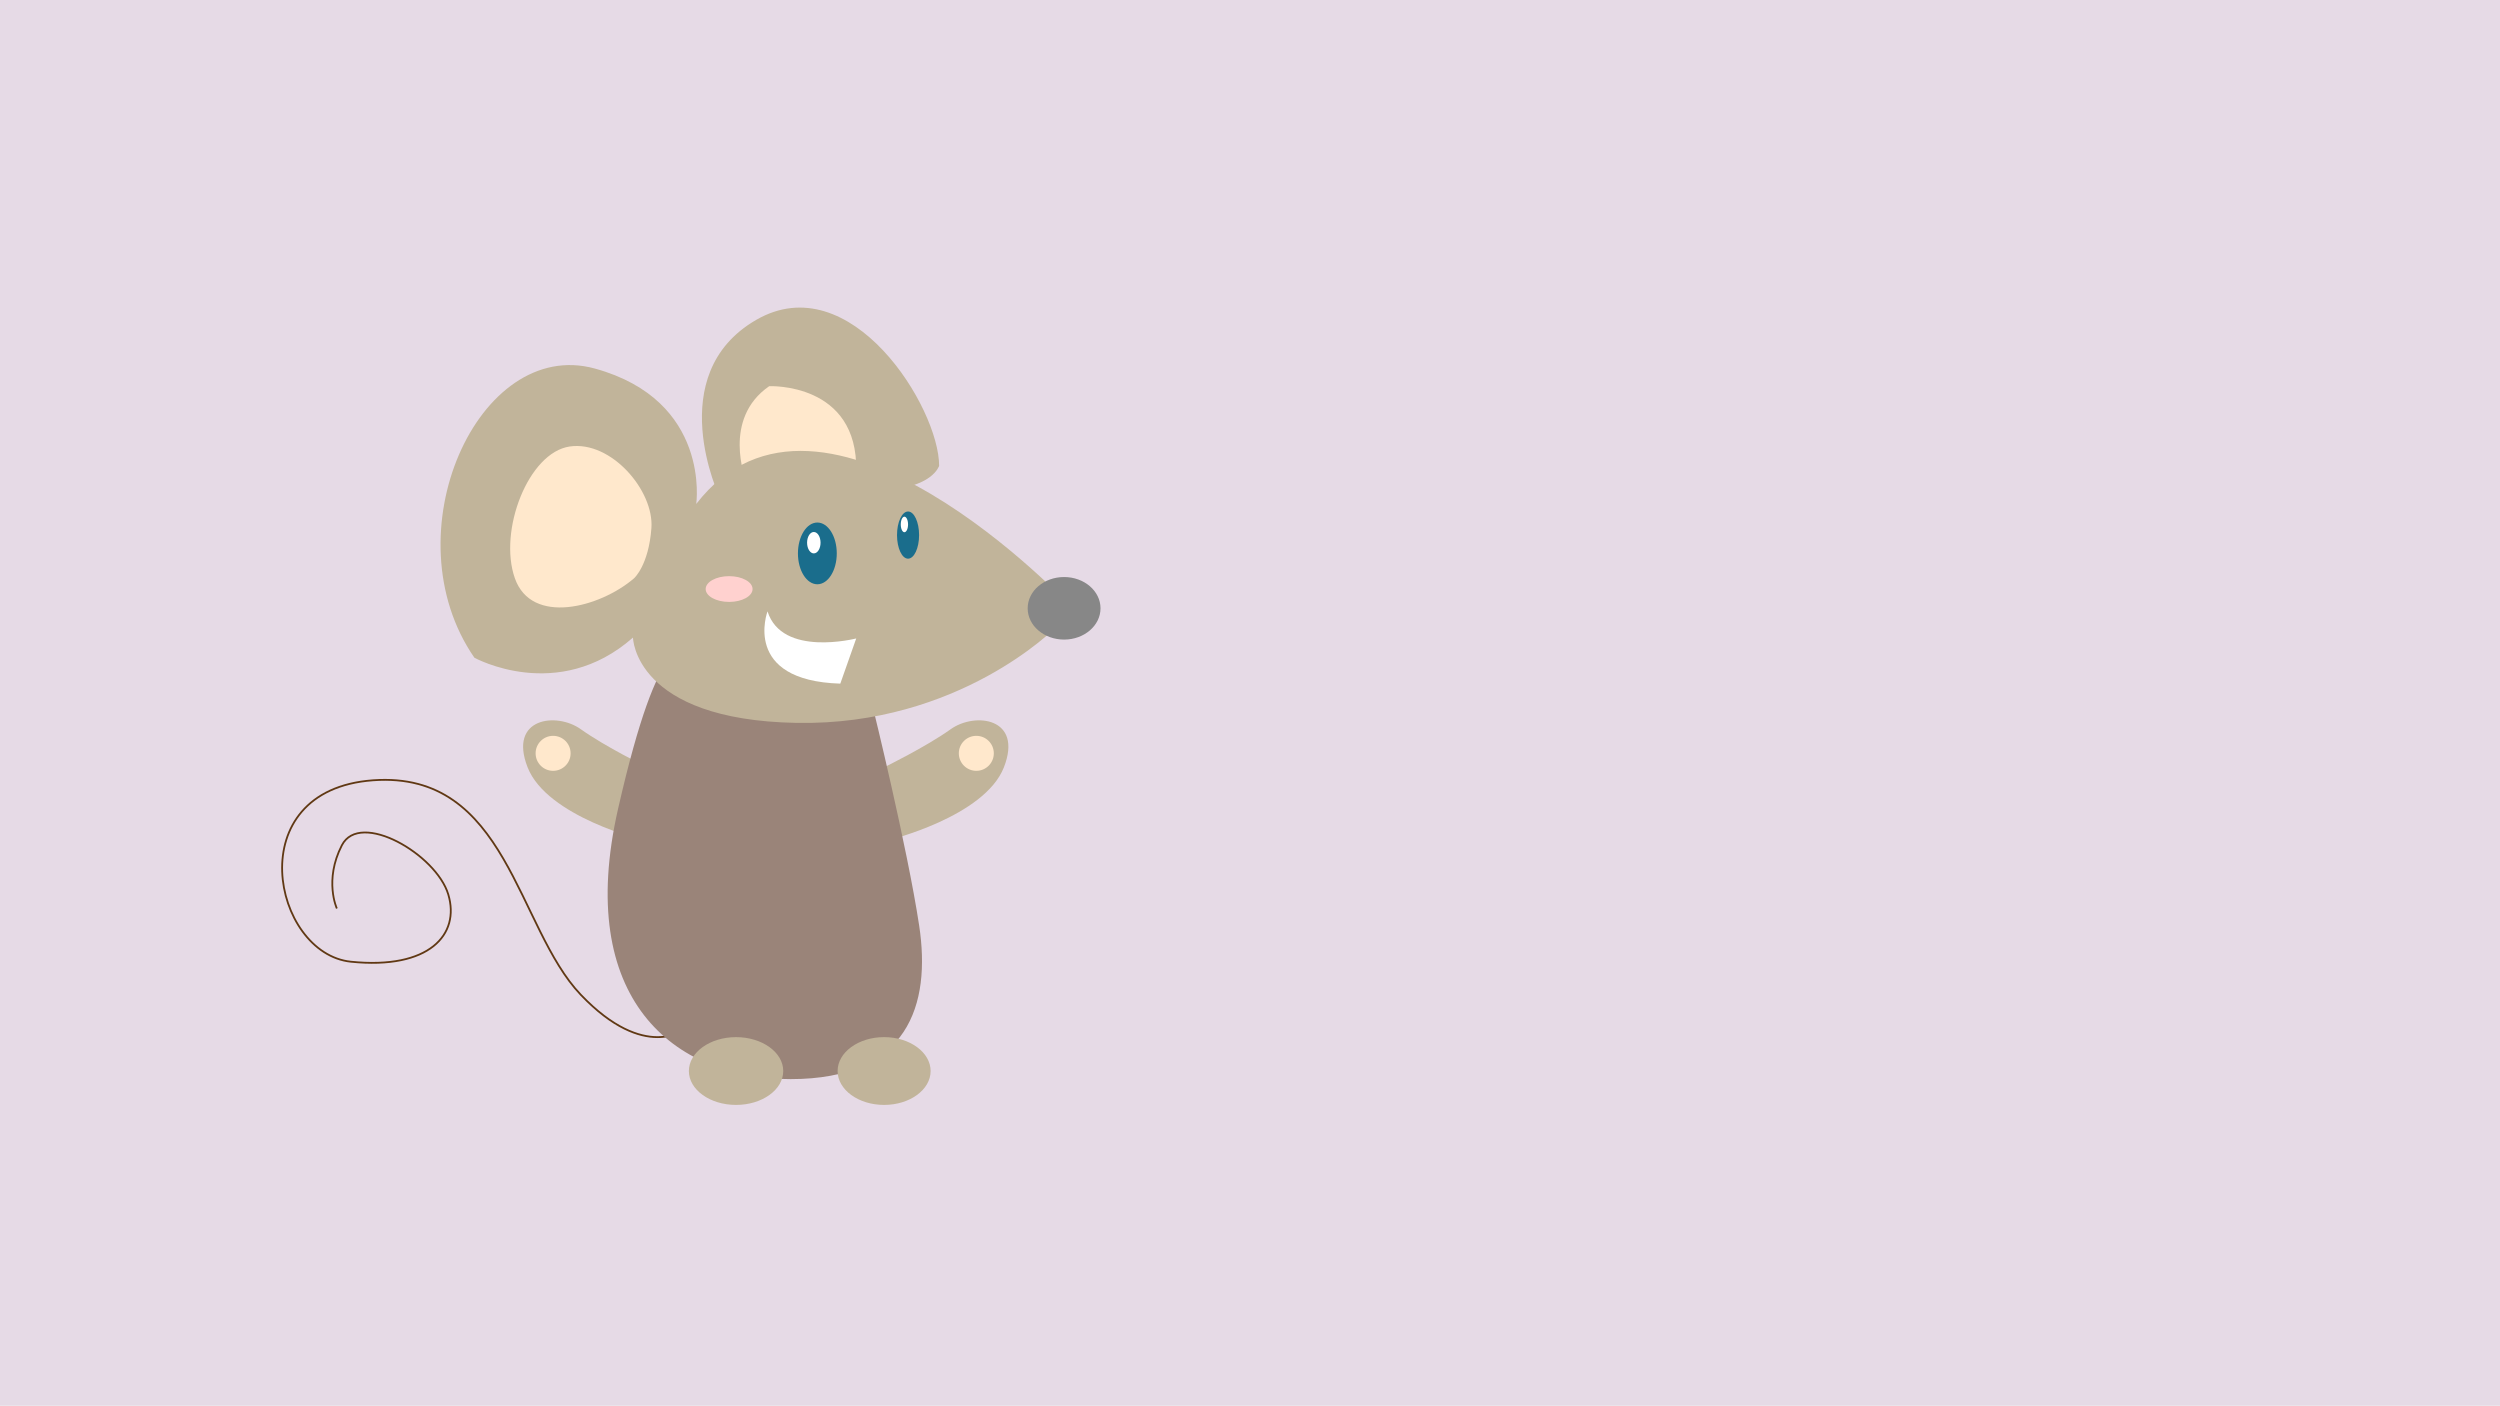
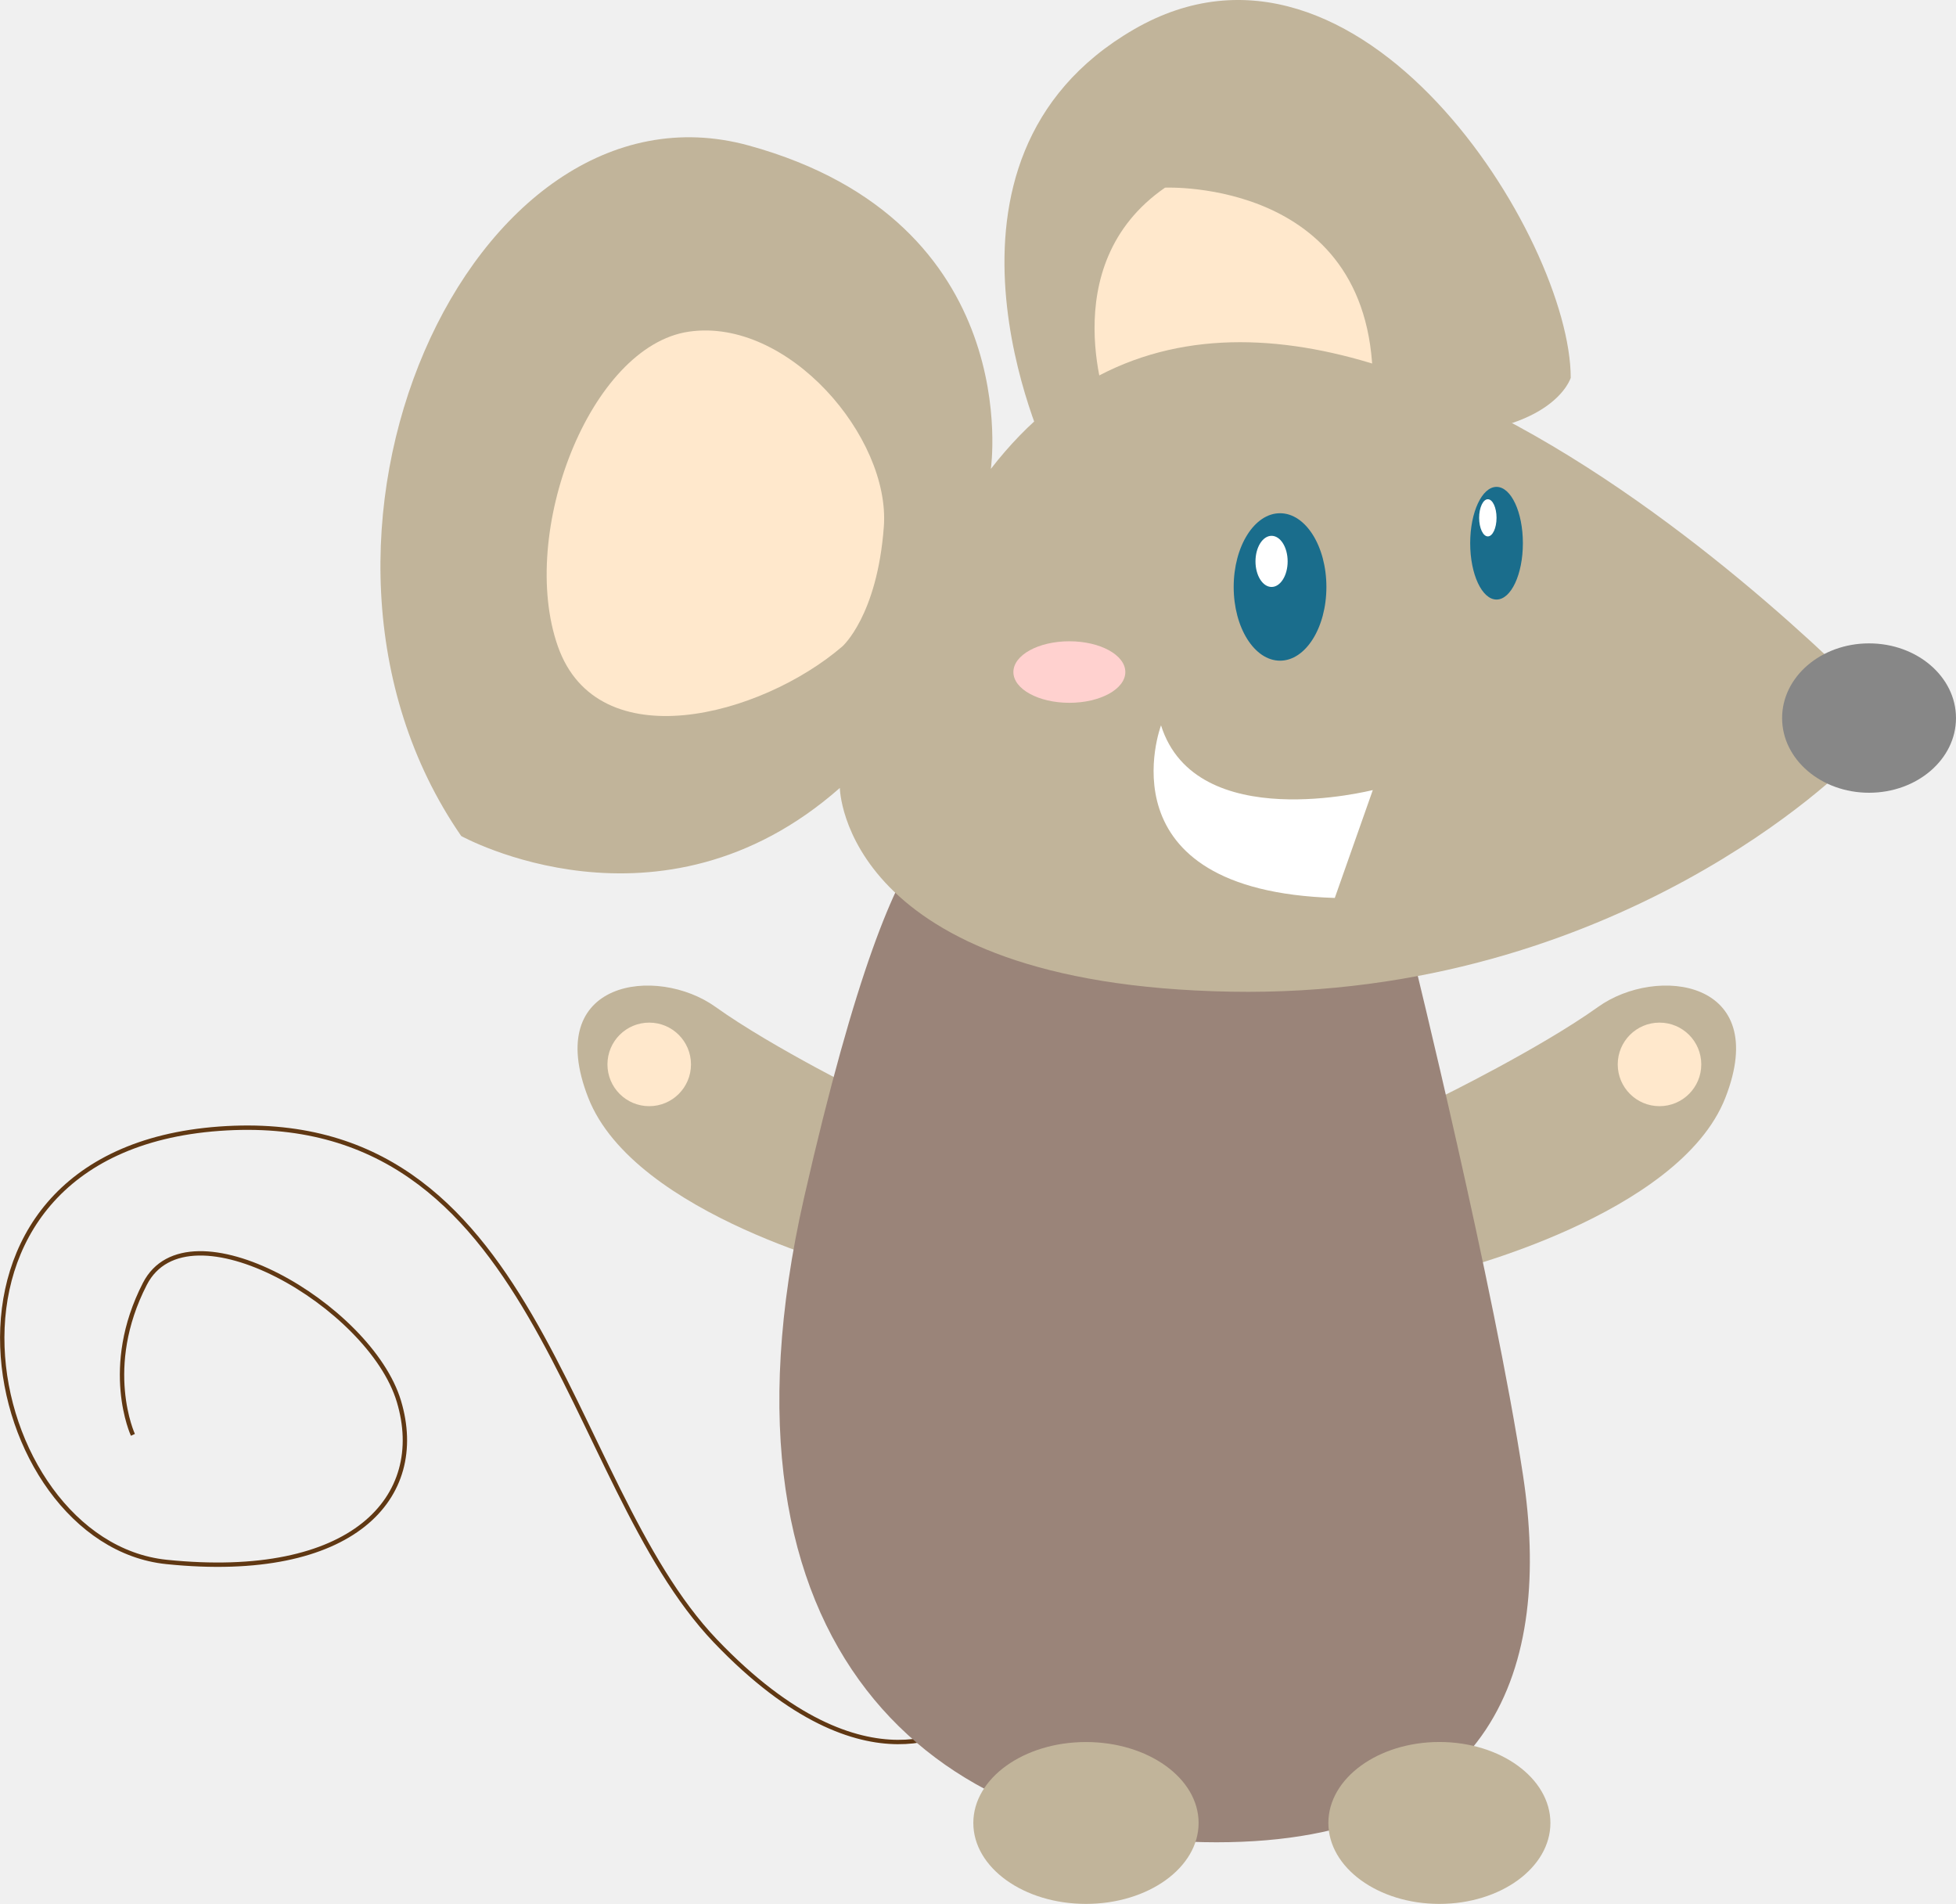
- <svg xmlns="http://www.w3.org/2000/svg" id="Layer_1" data-name="Layer 1" viewBox="0 0 1366 768">
+ <svg xmlns="http://www.w3.org/2000/svg" viewBox="0 0 447.68 435.66">
  <defs>
-     <style>.cls-1{opacity:0.2;}.cls-2{fill:#bc80bd;}.cls-3{fill:none;stroke:#603813;stroke-miterlimit:10;}.cls-4{fill:#c1b49a;}.cls-5{fill:#ffe8cc;}.cls-6{fill:#9a8479;}.cls-7{fill:#1a6d8c;}.cls-8{fill:#fff;}.cls-9{fill:#ffd1cf;}.cls-10{fill:#878787;}</style>
+     <style>.cls-1{fill:#c1b49a;}.cls-2{fill:#ffe8cc;}.cls-3{fill:none;stroke:#603813;stroke-miterlimit:10;}.cls-4{fill:#9a8479;}.cls-5{fill:#1a6d8c;}.cls-6{fill:#fff;}.cls-7{fill:#ffd1cf;}.cls-8{fill:#878787;}</style>
  </defs>
-   <g class="cls-1">
-     <rect class="cls-2" width="1366" height="768" />
+   <g id="Right_arm" data-name="Right arm">
+     <path class="cls-1" d="M353.73,419.27s-23-11.26-36.35-20.81-39.7-6.26-29.1,20.81,63.26,39.85,63.26,39.85Z" transform="translate(-153.64 -168.07)" />
+     <circle class="cls-2" cx="148.59" cy="243.56" r="9.56" />
  </g>
-   <path class="cls-3" d="M374.39,562.23s-21.88,18.1-57-18.65S277.31,421,203.81,426.35,149,521.09,191.74,525.48s59.79-14.81,53.2-36.75-48.27-46.07-58.14-26.88-2.74,34.55-2.74,34.55" transform="translate(0 0)" />
-   <path class="cls-4" d="M353.73,419.27s-23-11.26-36.35-20.81-39.7-6.26-29.1,20.81,63.26,39.85,63.26,39.85Z" transform="translate(0 0)" />
-   <path class="cls-4" d="M483.08,419.27s23-11.26,36.35-20.81,39.7-6.26,29.1,20.81-63.26,39.85-63.26,39.85Z" transform="translate(0 0)" />
-   <path class="cls-4" d="M393.22,271.71s-31.83-66.92,19.92-96.9,100,47.9,100,79.71c0,0-3.66,12.43-31.45,13.17s-53.39.73-54.48,1.09S393.22,271.71,393.22,271.71Z" transform="translate(0 0)" />
-   <path class="cls-5" d="M407.49,262.2s-13.16-33.27,12.8-51.19c0,0,48.63-2.2,47.54,46.44Z" transform="translate(0 0)" />
-   <path class="cls-6" d="M477,386.71s18.65,75.69,25.23,119-6,83.92-70.21,83.92-117.93-43.88-94.34-147.54,36.2-82.82,36.2-82.82,23.86,17.55,24.54,17.55,42.52,9.33,44.36,8.77S477,386.71,477,386.71Z" transform="translate(0 0)" />
-   <path class="cls-4" d="M585.56,331.86s-136-145.9-205.14-56.49c0,0,8.23-56.49-55.4-74s-112.44,90.5-65.82,158c0,0,45.53,25.23,86.66-11,0,0,.55,45,89.4,46.62s141.51-52.11,141.51-52.11Z" transform="translate(0 0)" />
-   <path class="cls-5" d="M346.42,316s8-7,9.51-27.43-21.94-47.9-44.61-44.61-39.12,46.07-30,72S327.77,332,346.42,316Z" transform="translate(0 0)" />
-   <ellipse class="cls-7" cx="446.6" cy="302.38" rx="10.61" ry="16.87" />
-   <ellipse class="cls-8" cx="444.67" cy="296.53" rx="3.68" ry="5.85" />
-   <ellipse class="cls-7" cx="496.16" cy="292.37" rx="6.03" ry="12.89" />
-   <ellipse class="cls-8" cx="494.17" cy="286.56" rx="1.99" ry="4.25" />
-   <path class="cls-8" d="M467.84,348.86c-.2,0-40.51,10.42-48.47-14.81,0,0-14.26,37.84,39.77,39.49Z" transform="translate(0 0)" />
-   <ellipse class="cls-9" cx="398.39" cy="321.85" rx="12.81" ry="7.04" />
-   <ellipse class="cls-10" cx="581.42" cy="332.38" rx="19.9" ry="17.09" />
-   <ellipse class="cls-4" cx="402.18" cy="585.21" rx="25.78" ry="18.52" />
-   <path class="cls-4" d="M508.49,585.21c0,10.22-11.38,18.52-25.41,18.52s-25.41-8.3-25.41-18.52,11.38-18.53,25.41-18.53S508.49,575,508.49,585.21Z" transform="translate(0 0)" />
-   <circle class="cls-5" cx="302.22" cy="411.62" r="9.56" />
-   <circle class="cls-5" cx="533.46" cy="411.62" r="9.56" />
+   <g id="left_arm" data-name="left arm">
+     <path class="cls-1" d="M483.08,419.27s23-11.26,36.35-20.81,39.7-6.26,29.1,20.81-63.26,39.85-63.26,39.85Z" transform="translate(-153.64 -168.07)" />
+     <circle class="cls-2" cx="379.82" cy="243.56" r="9.56" />
+   </g>
+   <g id="rat">
+     <path class="cls-3" d="M374.39,562.23s-21.88,18.1-57-18.65S277.31,421,203.81,426.35,149,521.09,191.74,525.48s59.79-14.81,53.2-36.75-48.27-46.07-58.14-26.88-2.74,34.55-2.74,34.55" transform="translate(-153.64 -168.07)" />
+     <path class="cls-1" d="M393.22,271.71s-31.83-66.92,19.92-96.9,100,47.9,100,79.71c0,0-3.66,12.43-31.45,13.17s-53.39.73-54.48,1.09S393.22,271.71,393.22,271.71Z" transform="translate(-153.64 -168.07)" />
+     <path class="cls-2" d="M407.49,262.2s-13.16-33.27,12.8-51.19c0,0,48.63-2.2,47.54,46.44Z" transform="translate(-153.64 -168.07)" />
+     <path class="cls-4" d="M477,386.71s18.65,75.69,25.23,119-6,83.92-70.21,83.92-117.93-43.88-94.34-147.54,36.2-82.82,36.2-82.82,23.86,17.55,24.54,17.55,42.52,9.33,44.36,8.77S477,386.71,477,386.71Z" transform="translate(-153.64 -168.07)" />
+     <path class="cls-1" d="M585.56,331.86s-136-145.9-205.14-56.49c0,0,8.23-56.49-55.4-74s-112.44,90.5-65.82,158c0,0,45.53,25.23,86.66-11,0,0,.55,45,89.4,46.62s141.51-52.11,141.51-52.11Z" transform="translate(-153.64 -168.07)" />
+     <path class="cls-2" d="M346.42,316s8-7,9.51-27.43-21.94-47.9-44.61-44.61-39.12,46.07-30,72S327.77,332,346.42,316Z" transform="translate(-153.64 -168.07)" />
+     <ellipse class="cls-5" cx="292.97" cy="134.31" rx="10.61" ry="16.87" />
+     <ellipse class="cls-6" cx="291.03" cy="128.46" rx="3.68" ry="5.85" />
+     <ellipse class="cls-5" cx="342.52" cy="124.3" rx="6.03" ry="12.89" />
+     <ellipse class="cls-6" cx="340.53" cy="118.49" rx="1.99" ry="4.25" />
+     <path class="cls-6" d="M467.84,348.86c-.2,0-40.51,10.42-48.47-14.81,0,0-14.26,37.84,39.77,39.49Z" transform="translate(-153.64 -168.07)" />
+     <ellipse class="cls-7" cx="244.75" cy="153.78" rx="12.81" ry="7.04" />
+     <ellipse class="cls-8" cx="427.78" cy="164.31" rx="19.9" ry="17.09" />
+     <ellipse class="cls-1" cx="248.55" cy="417.14" rx="25.78" ry="18.52" />
+     <path class="cls-1" d="M508.49,585.21c0,10.22-11.38,18.52-25.41,18.52s-25.41-8.3-25.41-18.52,11.38-18.53,25.41-18.53S508.49,575,508.49,585.21Z" transform="translate(-153.64 -168.07)" />
+   </g>
</svg>
